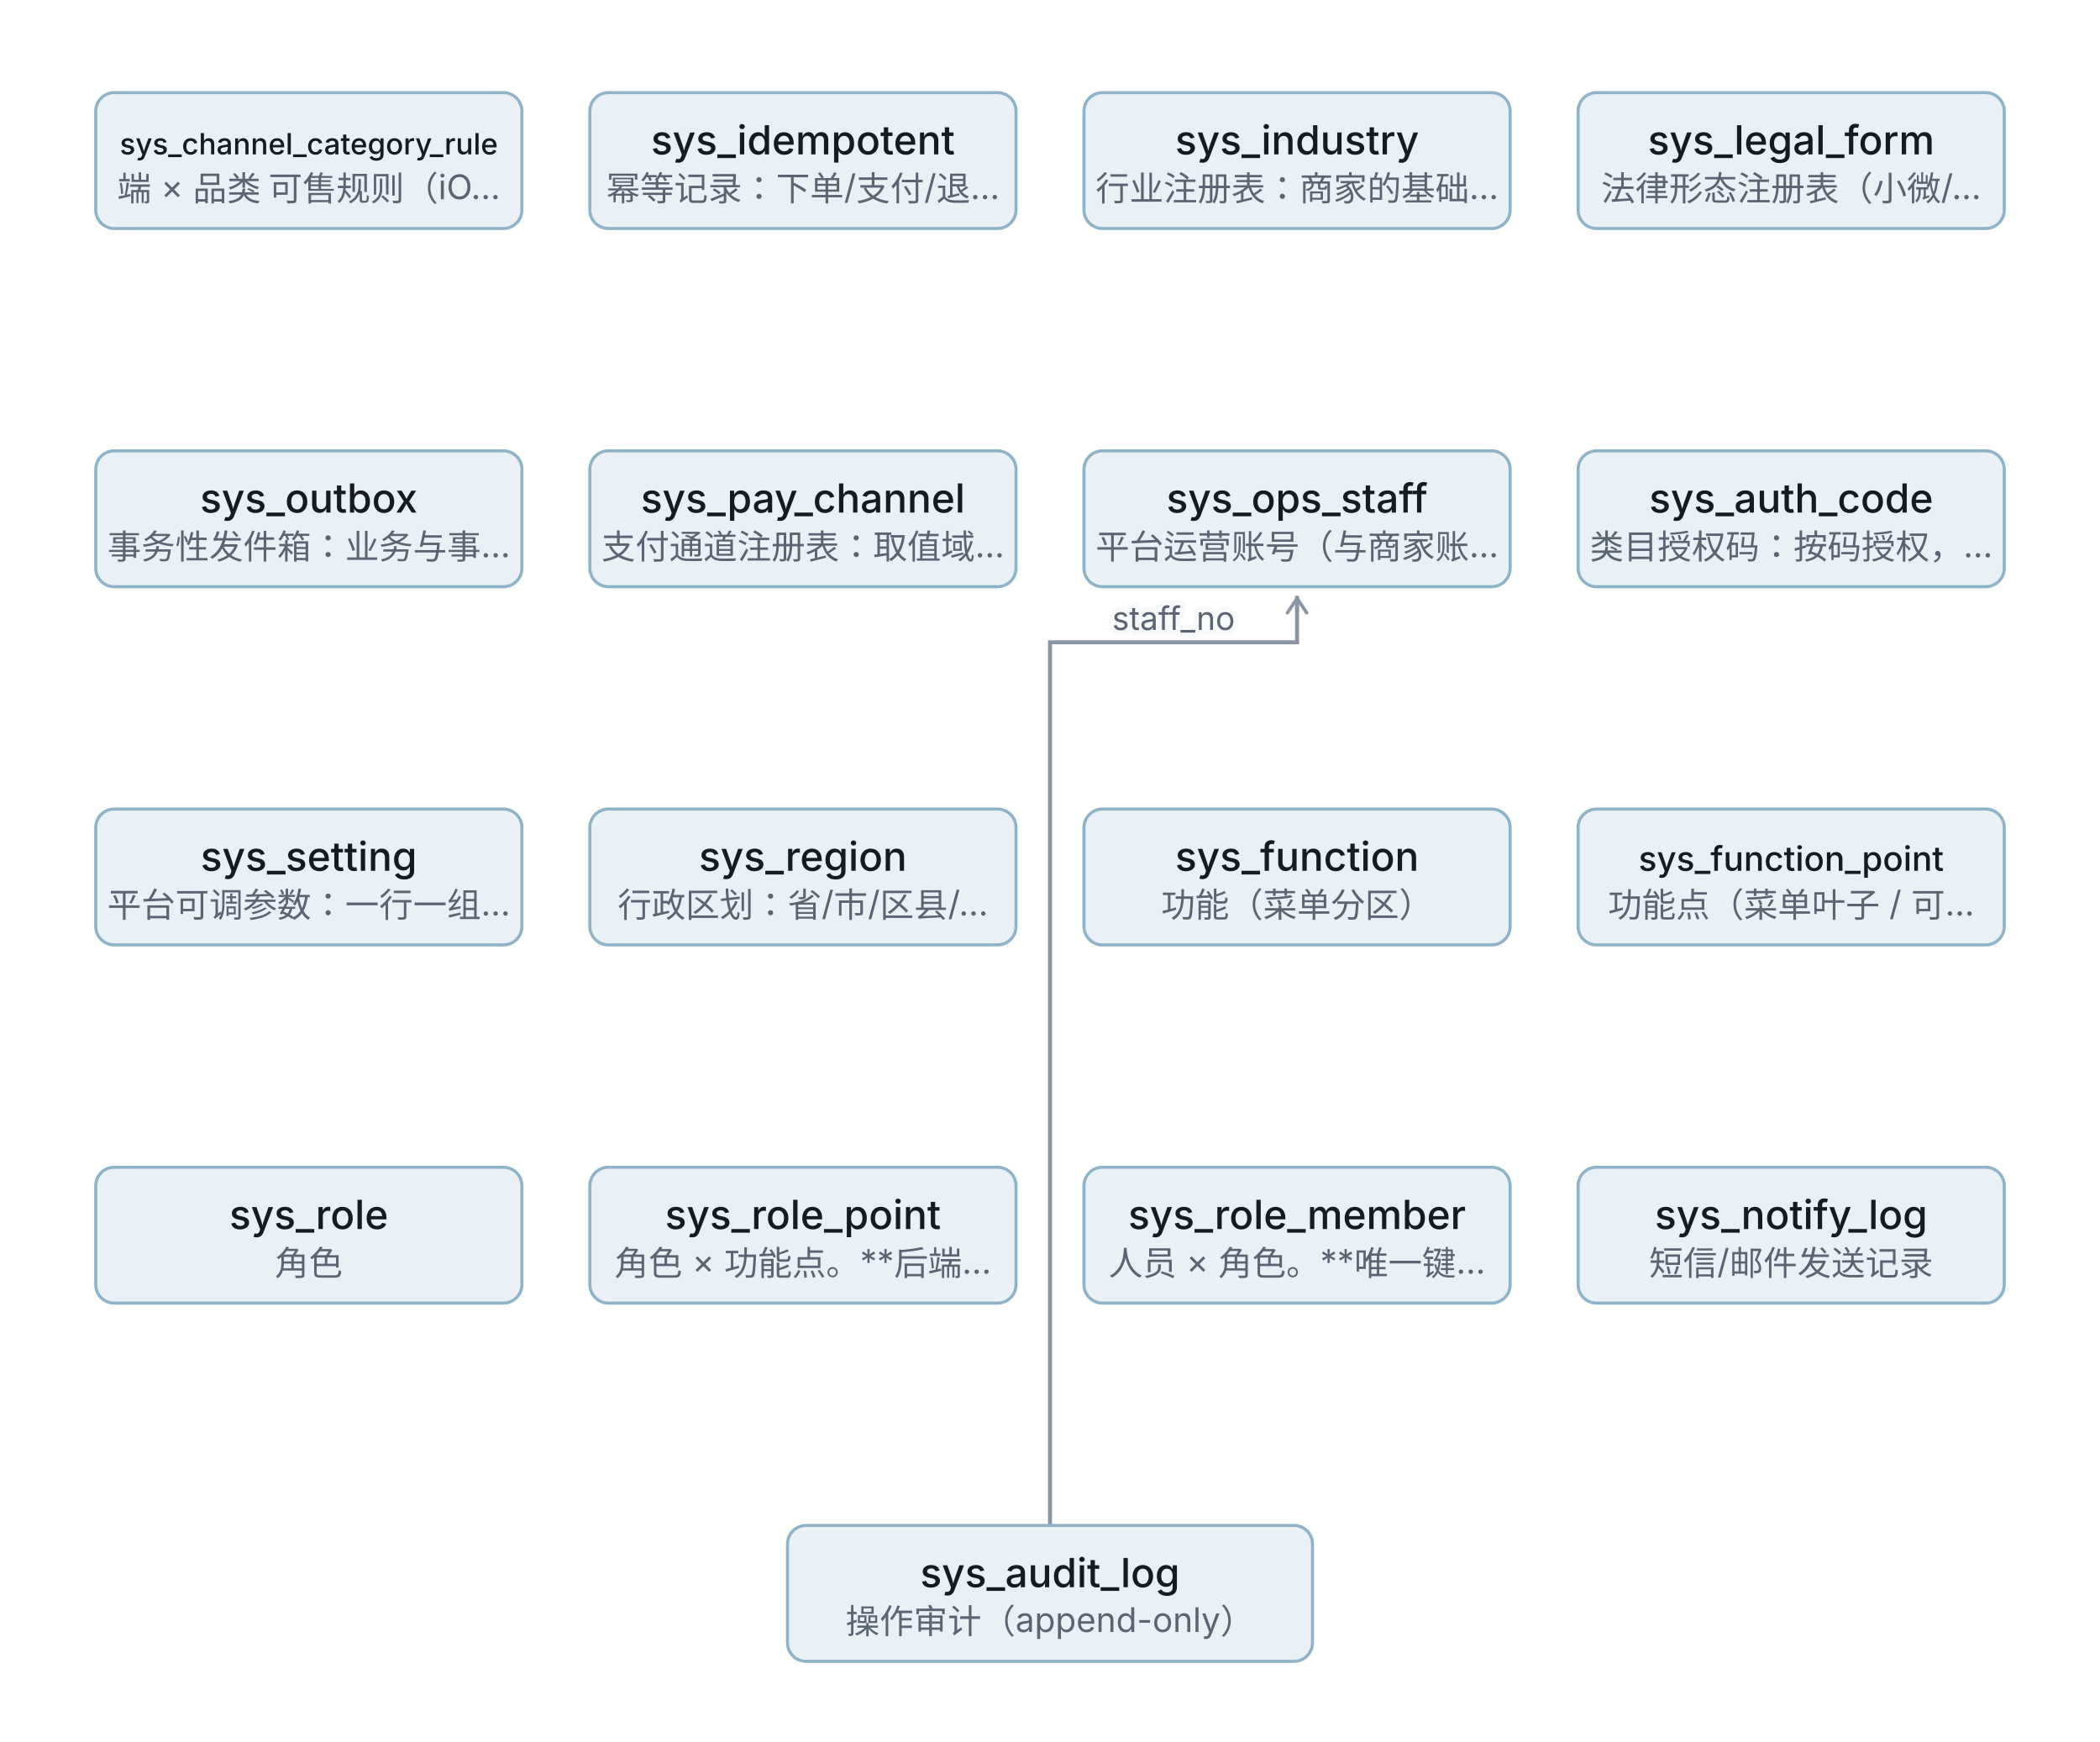
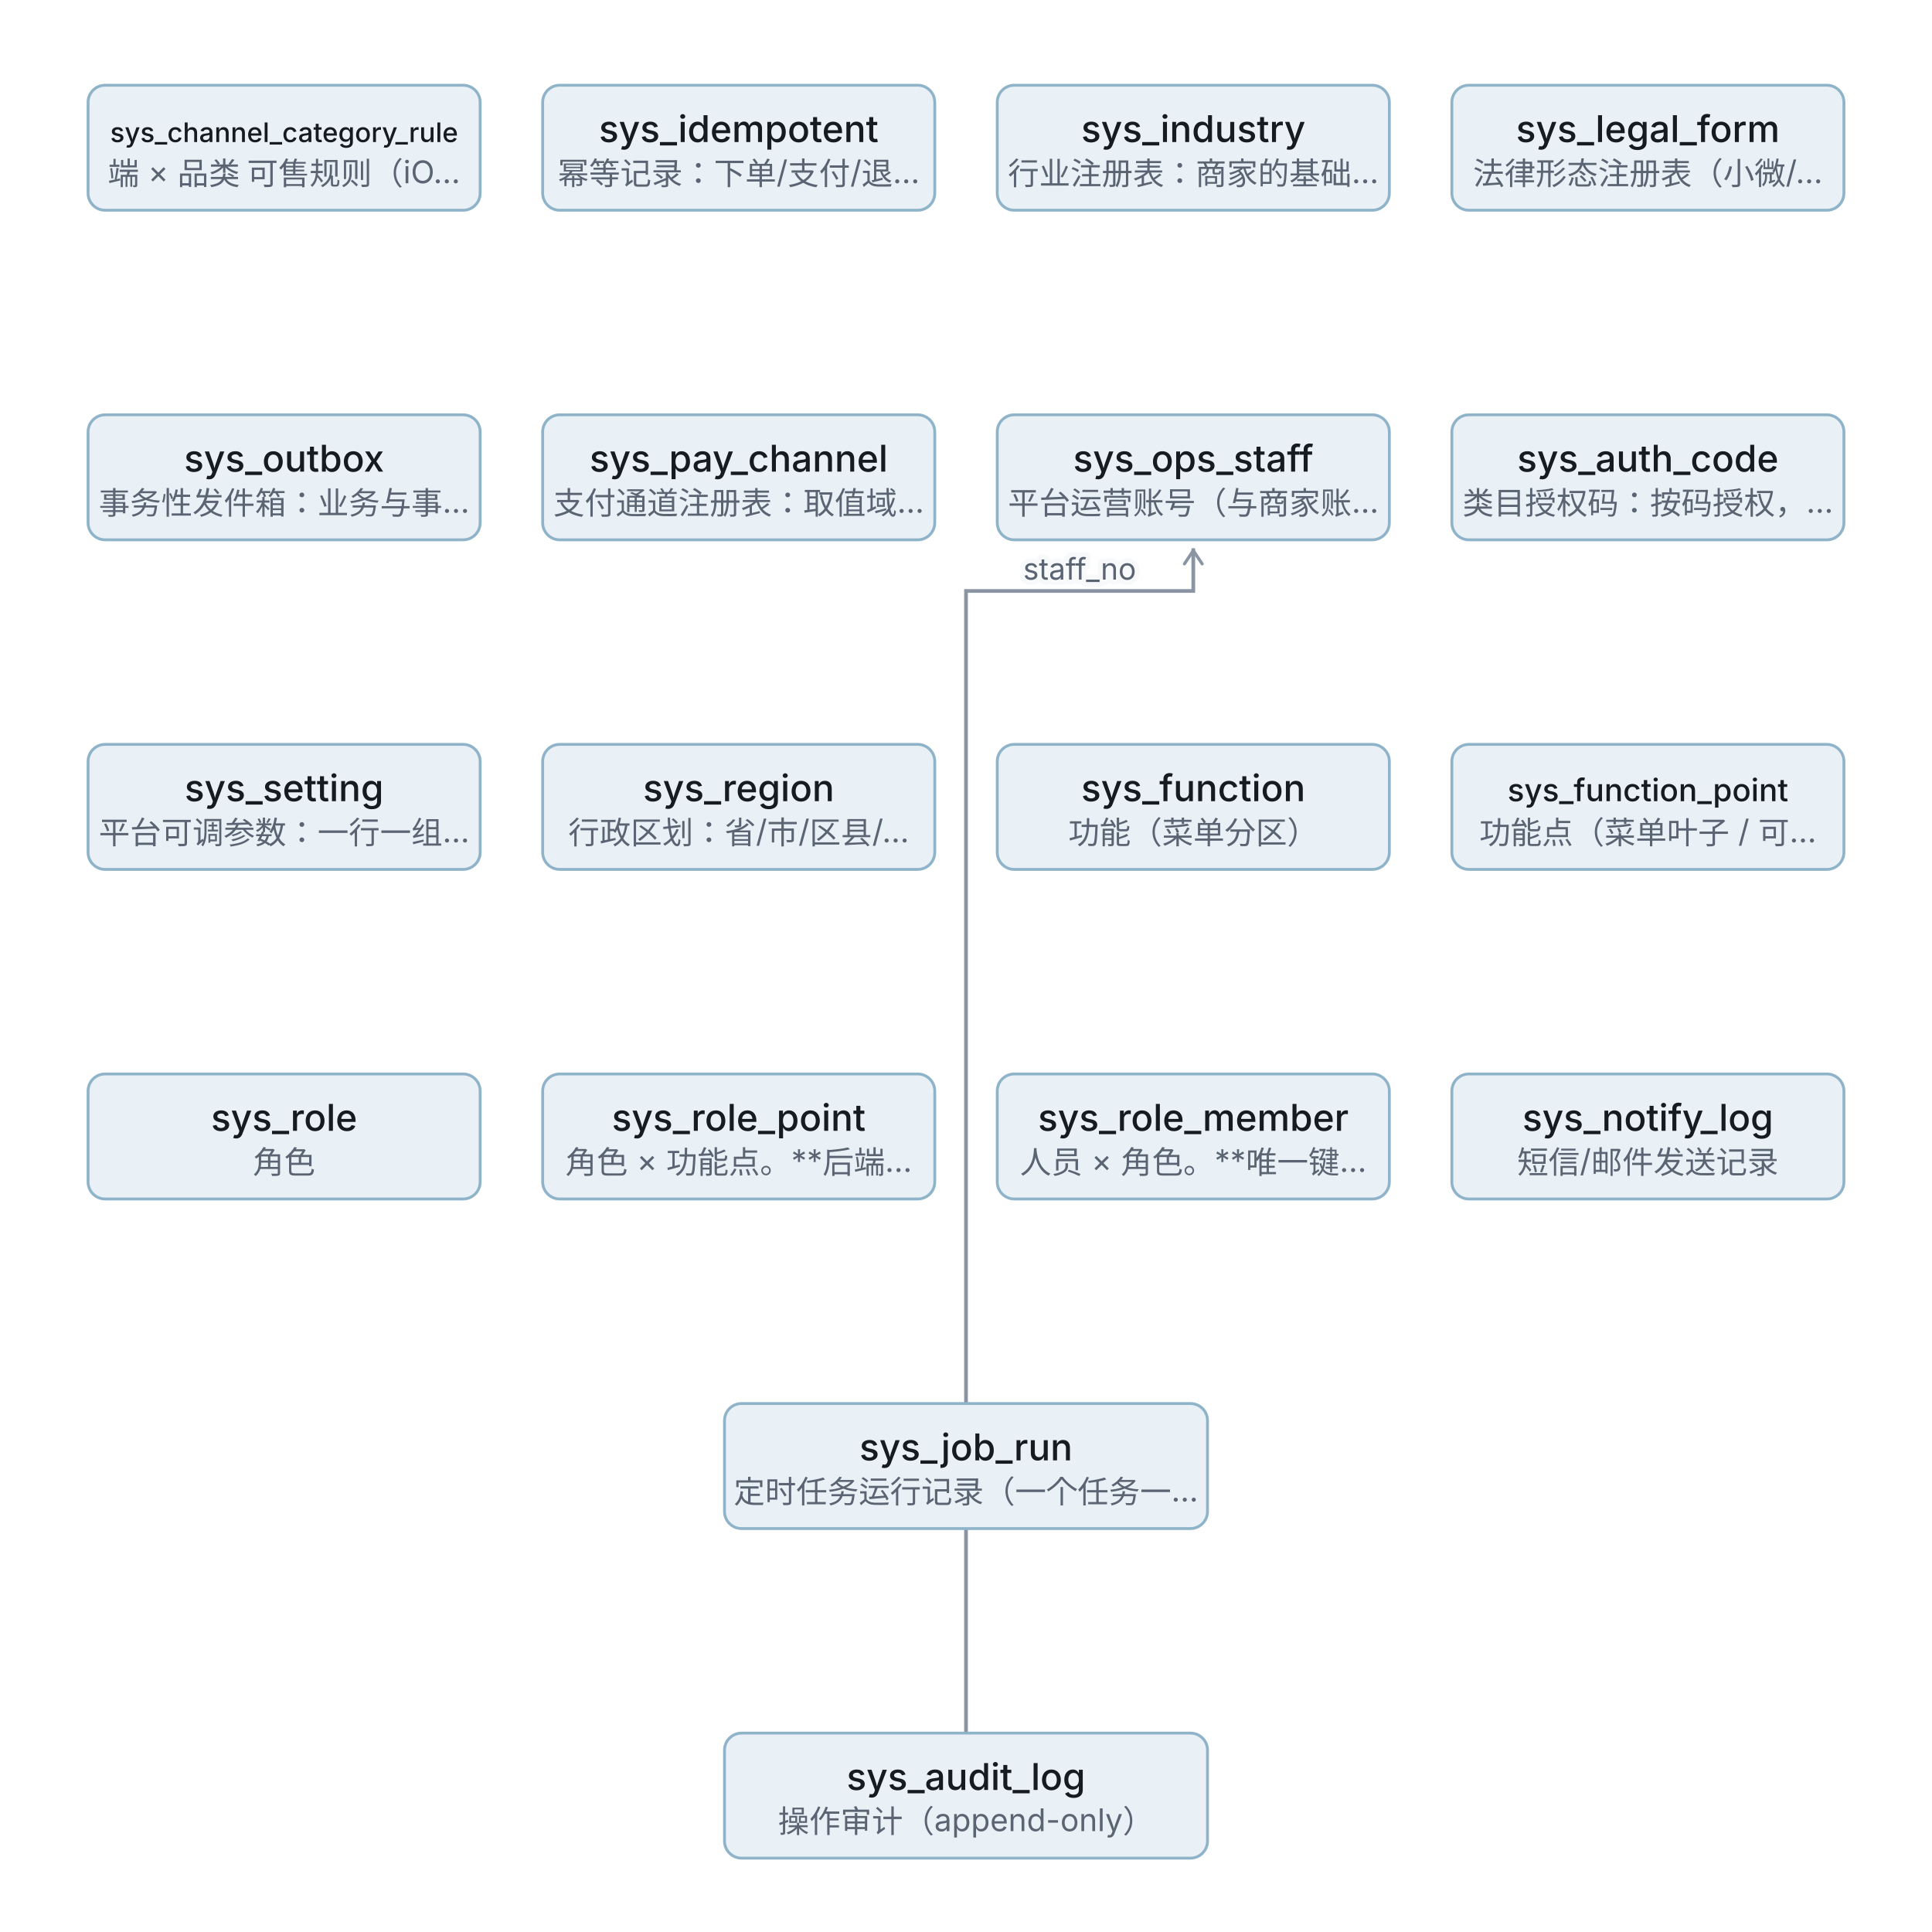
- <svg xmlns="http://www.w3.org/2000/svg" width="680" height="564" viewBox="0 0 680 564" role="img" font-family="system-ui,-apple-system,'PingFang SC',sans-serif">
+ <svg xmlns="http://www.w3.org/2000/svg" width="680" height="680" viewBox="0 0 680 680" role="img" font-family="system-ui,-apple-system,'PingFang SC',sans-serif">
  <defs>
    <marker id="a" viewBox="0 0 10 10" refX="9" refY="5" markerWidth="6" markerHeight="6" orient="auto-start-reverse">
      <path d="M2 1L8 5L2 9" fill="none" stroke="#8A94A2" stroke-width="1.4" stroke-linecap="round" />
    </marker>
    <style>.n{font-weight:500;fill:#161A21}.s{font-size:11px;fill:#5A6472}
.l{font-size:10.5px;fill:#5A6472;paint-order:stroke;stroke:#F7F9FB;stroke-width:3.5;stroke-linejoin:round}.b{font-size:11px;fill:#5A6472;letter-spacing:.1em}
.ar{stroke:#8A94A2;stroke-width:1.3;fill:none}</style>
  </defs>
-   <path class="ar" d="M340 494 L340 208 L420 208 L420 193" marker-end="url(#a)" />
+   <path class="ar" d="M340 610 L340 208 L420 208 L420 193" marker-end="url(#a)" />
  <rect x="31" y="30" width="138" height="44" rx="6" fill="#EAF1F6" stroke="#8FB3C9" />
  <text class="n" x="100" y="50" text-anchor="middle" font-size="9.5">sys_channel_category_rule</text>
  <text class="s" x="100" y="65" text-anchor="middle">端 × 品类 可售规则（iO…</text>
  <rect x="191" y="30" width="138" height="44" rx="6" fill="#EAF1F6" stroke="#8FB3C9" />
  <text class="n" x="260" y="50" text-anchor="middle" font-size="13">sys_idempotent</text>
  <text class="s" x="260" y="65" text-anchor="middle">幂等记录：下单/支付/退…</text>
  <rect x="351" y="30" width="138" height="44" rx="6" fill="#EAF1F6" stroke="#8FB3C9" />
  <text class="n" x="420" y="50" text-anchor="middle" font-size="13">sys_industry</text>
  <text class="s" x="420" y="65" text-anchor="middle">行业注册表：商家的基础…</text>
  <rect x="511" y="30" width="138" height="44" rx="6" fill="#EAF1F6" stroke="#8FB3C9" />
  <text class="n" x="580" y="50" text-anchor="middle" font-size="13">sys_legal_form</text>
  <text class="s" x="580" y="65" text-anchor="middle">法律形态注册表（小微/…</text>
  <rect x="31" y="146" width="138" height="44" rx="6" fill="#EAF1F6" stroke="#8FB3C9" />
  <text class="n" x="100" y="166" text-anchor="middle" font-size="13">sys_outbox</text>
  <text class="s" x="100" y="181" text-anchor="middle">事务性发件箱：业务与事…</text>
  <rect x="191" y="146" width="138" height="44" rx="6" fill="#EAF1F6" stroke="#8FB3C9" />
  <text class="n" x="260" y="166" text-anchor="middle" font-size="13">sys_pay_channel</text>
  <text class="s" x="260" y="181" text-anchor="middle">支付通道注册表：取值域…</text>
  <rect x="351" y="146" width="138" height="44" rx="6" fill="#EAF1F6" stroke="#8FB3C9" />
  <text class="n" x="420" y="166" text-anchor="middle" font-size="13">sys_ops_staff</text>
  <text class="s" x="420" y="181" text-anchor="middle">平台运营账号（与商家账…</text>
  <rect x="511" y="146" width="138" height="44" rx="6" fill="#EAF1F6" stroke="#8FB3C9" />
  <text class="n" x="580" y="166" text-anchor="middle" font-size="13">sys_auth_code</text>
  <text class="s" x="580" y="181" text-anchor="middle">类目授权码：按码授权，…</text>
  <rect x="31" y="262" width="138" height="44" rx="6" fill="#EAF1F6" stroke="#8FB3C9" />
  <text class="n" x="100" y="282" text-anchor="middle" font-size="13">sys_setting</text>
  <text class="s" x="100" y="297" text-anchor="middle">平台可调参数：一行一组…</text>
  <rect x="191" y="262" width="138" height="44" rx="6" fill="#EAF1F6" stroke="#8FB3C9" />
  <text class="n" x="260" y="282" text-anchor="middle" font-size="13">sys_region</text>
  <text class="s" x="260" y="297" text-anchor="middle">行政区划：省/市/区县/…</text>
  <rect x="351" y="262" width="138" height="44" rx="6" fill="#EAF1F6" stroke="#8FB3C9" />
  <text class="n" x="420" y="282" text-anchor="middle" font-size="13">sys_function</text>
  <text class="s" x="420" y="297" text-anchor="middle">功能（菜单分区）</text>
  <rect x="511" y="262" width="138" height="44" rx="6" fill="#EAF1F6" stroke="#8FB3C9" />
  <text class="n" x="580" y="282" text-anchor="middle" font-size="11">sys_function_point</text>
  <text class="s" x="580" y="297" text-anchor="middle">功能点（菜单叶子 / 可…</text>
  <rect x="31" y="378" width="138" height="44" rx="6" fill="#EAF1F6" stroke="#8FB3C9" />
  <text class="n" x="100" y="398" text-anchor="middle" font-size="13">sys_role</text>
  <text class="s" x="100" y="413" text-anchor="middle">角色</text>
  <rect x="191" y="378" width="138" height="44" rx="6" fill="#EAF1F6" stroke="#8FB3C9" />
  <text class="n" x="260" y="398" text-anchor="middle" font-size="13">sys_role_point</text>
  <text class="s" x="260" y="413" text-anchor="middle">角色 × 功能点。**后端…</text>
  <rect x="351" y="378" width="138" height="44" rx="6" fill="#EAF1F6" stroke="#8FB3C9" />
  <text class="n" x="420" y="398" text-anchor="middle" font-size="13">sys_role_member</text>
  <text class="s" x="420" y="413" text-anchor="middle">人员 × 角色。**唯一键…</text>
  <rect x="511" y="378" width="138" height="44" rx="6" fill="#EAF1F6" stroke="#8FB3C9" />
  <text class="n" x="580" y="398" text-anchor="middle" font-size="13">sys_notify_log</text>
  <text class="s" x="580" y="413" text-anchor="middle">短信/邮件发送记录</text>
  <rect x="255" y="494" width="170" height="44" rx="6" fill="#EAF1F6" stroke="#8FB3C9" />
-   <text class="n" x="340" y="514" text-anchor="middle" font-size="13">sys_audit_log</text>
-   <text class="s" x="340" y="529" text-anchor="middle">操作审计（append-only）</text>
+   <text class="n" x="340" y="514" text-anchor="middle" font-size="13">sys_job_run</text>
+   <text class="s" x="340" y="529" text-anchor="middle">定时任务运行记录（一个任务一…</text>
+   <rect x="255" y="610" width="170" height="44" rx="6" fill="#EAF1F6" stroke="#8FB3C9" />
+   <text class="n" x="340" y="630" text-anchor="middle" font-size="13">sys_audit_log</text>
+   <text class="s" x="340" y="645" text-anchor="middle">操作审计（append-only）</text>
  <text class="l" x="380" y="204" text-anchor="middle">staff_no</text>
</svg>
